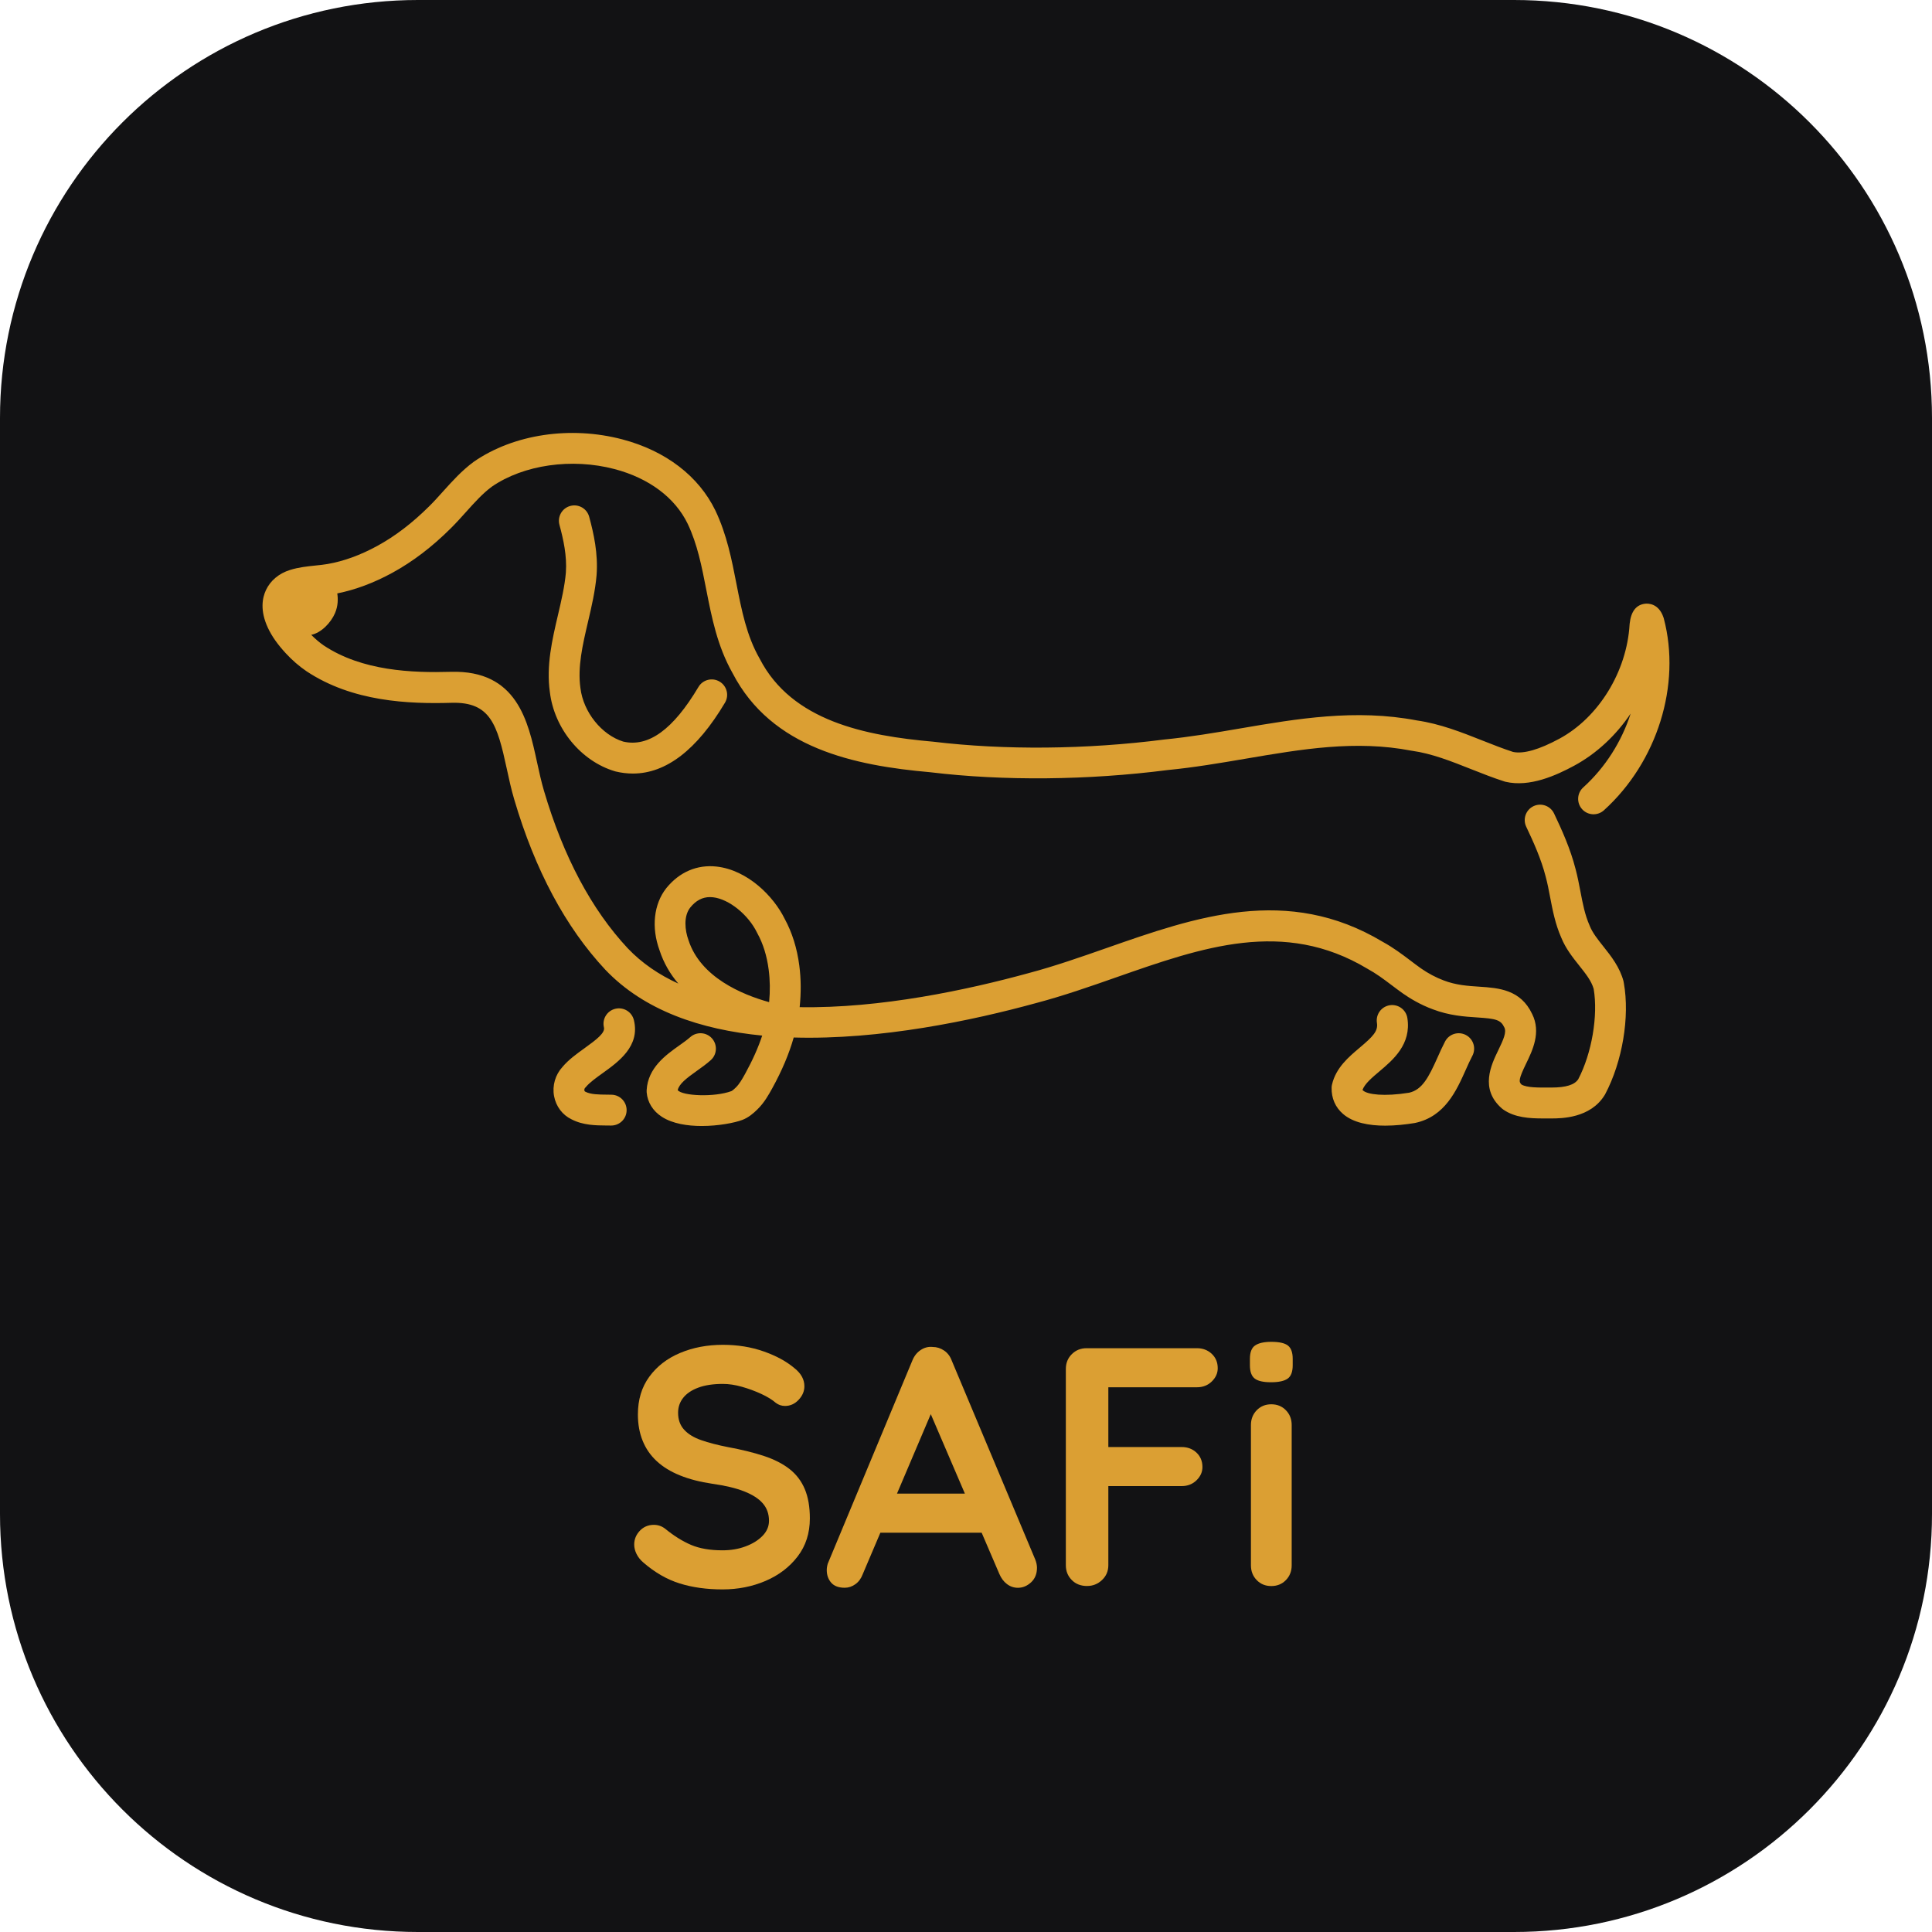
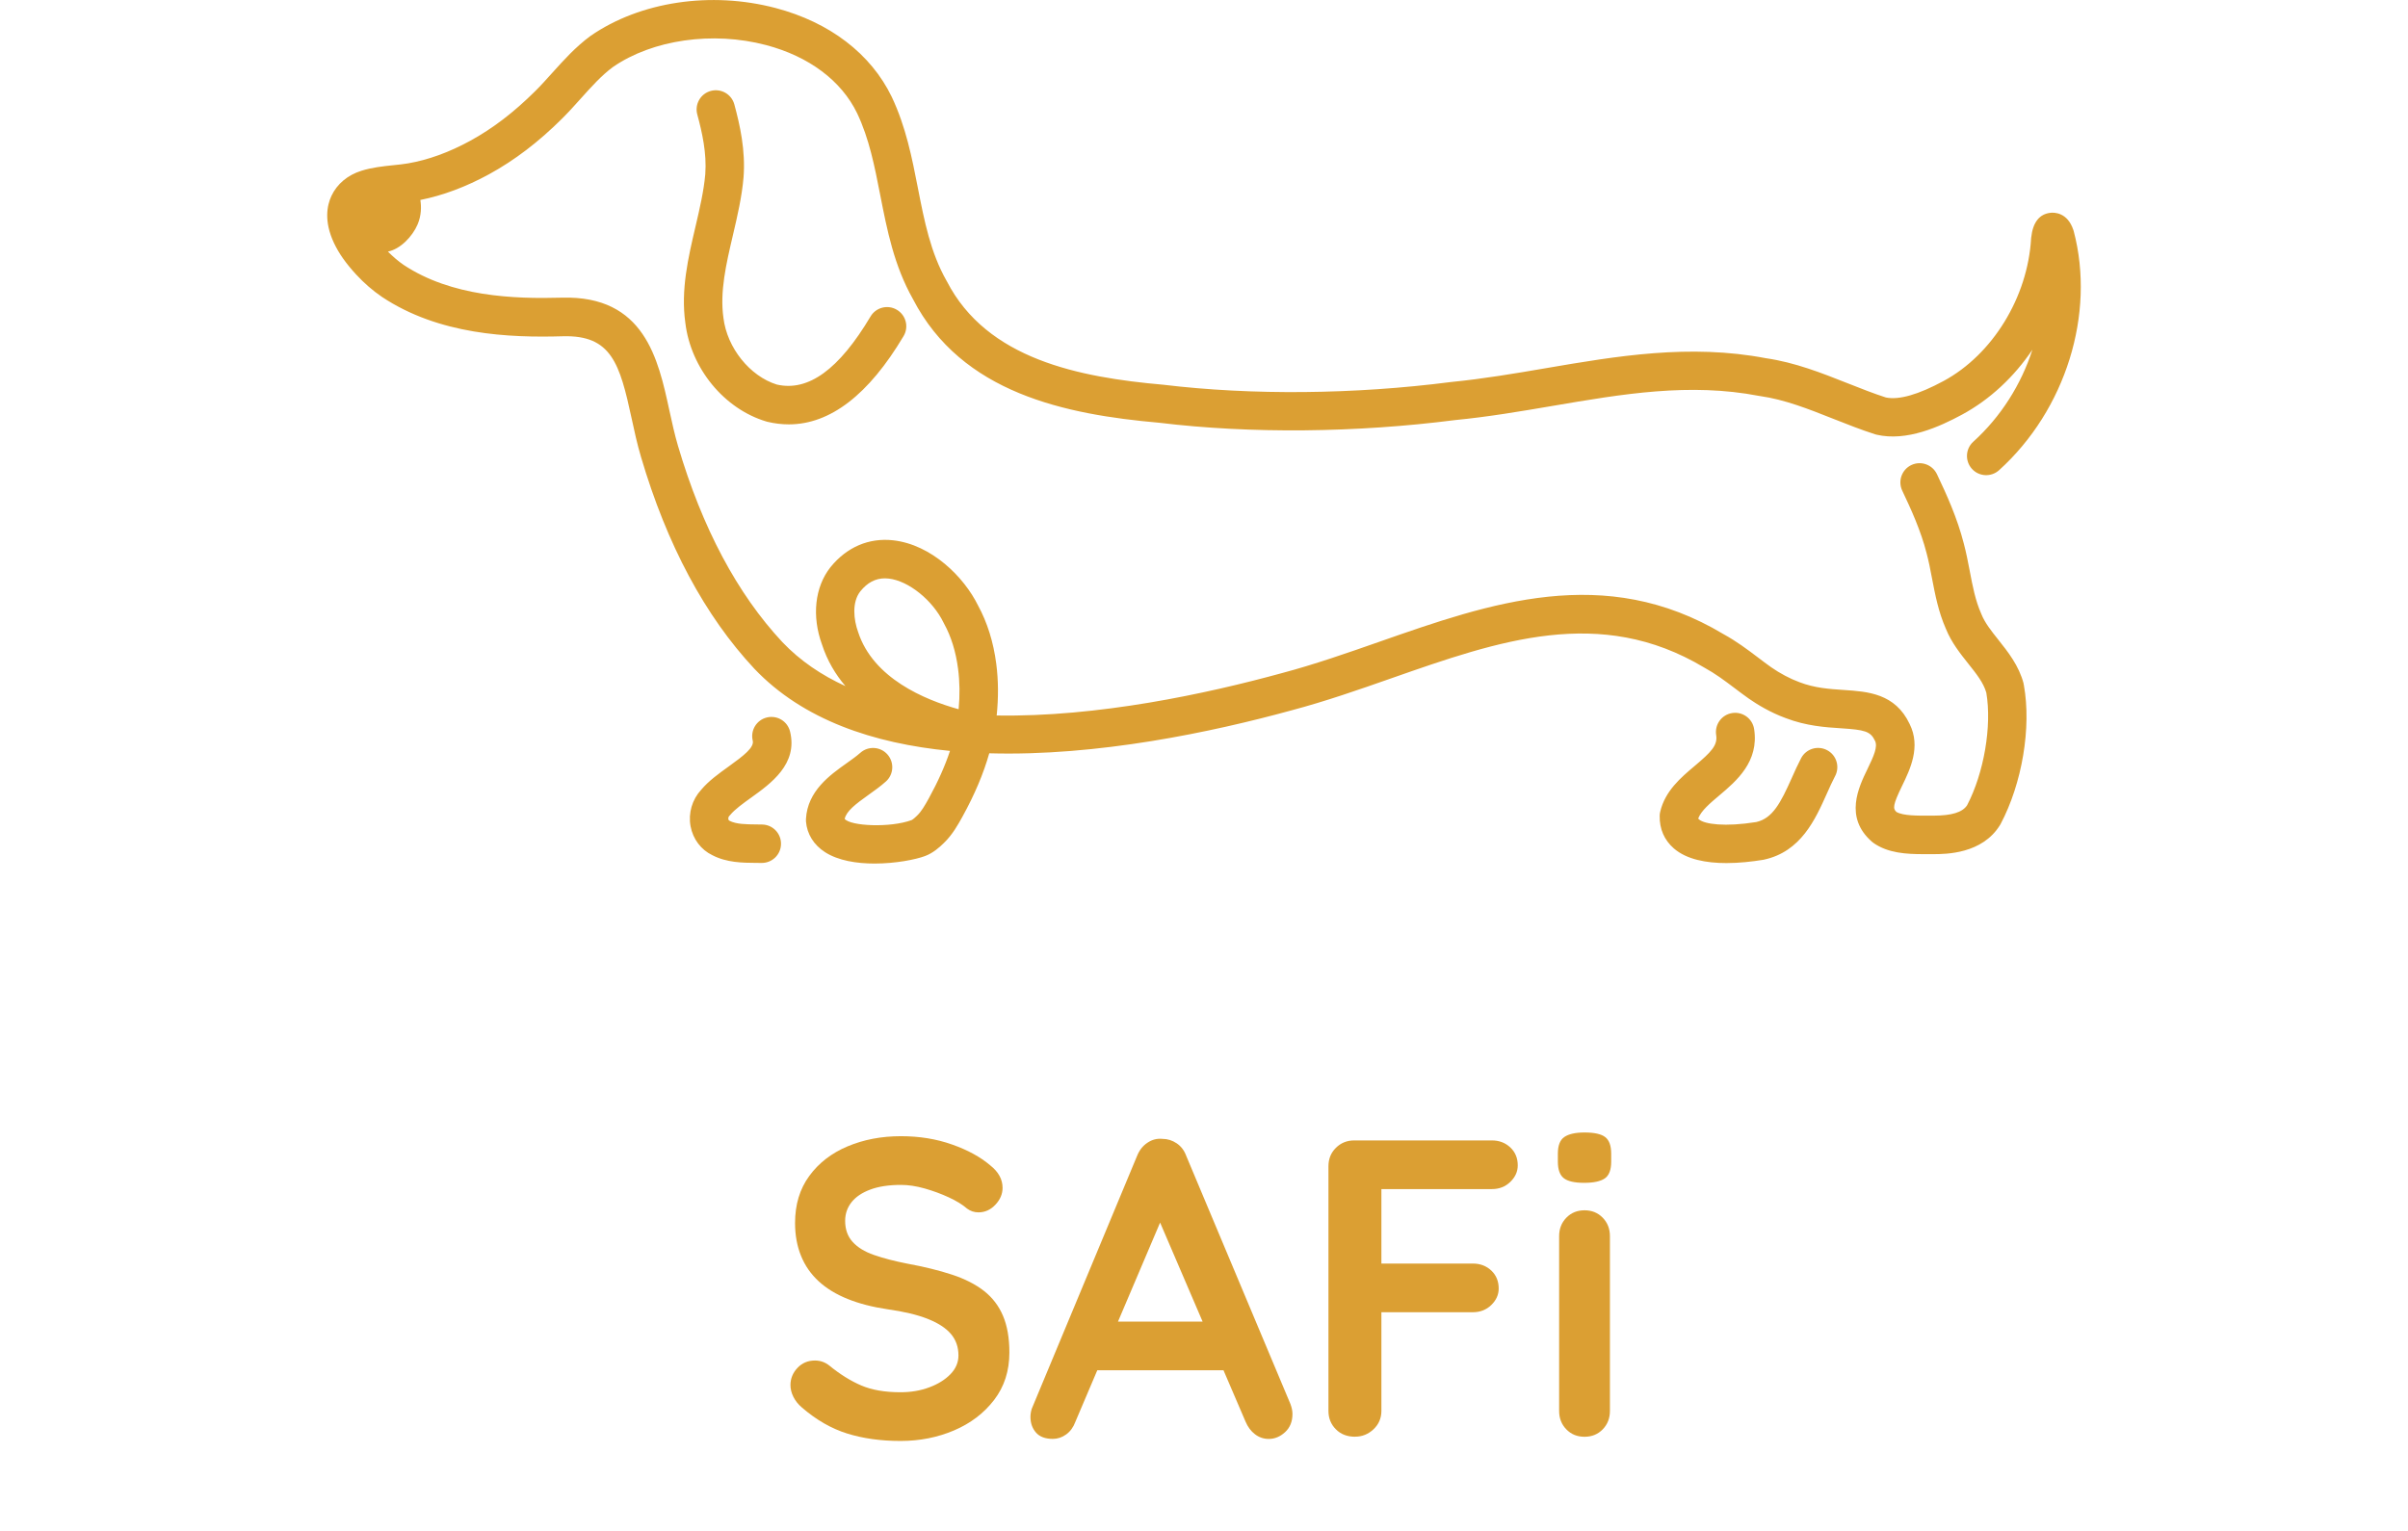
- <svg xmlns="http://www.w3.org/2000/svg" id="Warstwa_1" version="1.1" viewBox="0 0 512 512">
+ <svg xmlns="http://www.w3.org/2000/svg" id="Warstwa_1" version="1.1" viewBox="0 0 512 325.47">
  <defs>
    <style>
      .st0 {
        fill: none;
      }

      .st1 {
        fill: #db9f33;
      }
- 
-       .st2 {
-         fill: #121214;
-       }
    </style>
  </defs>
-   <rect class="st2" x="0" width="512" height="512" rx="110.76" ry="110.76" />
-   <path class="st1" d="M430.28,260.15c-1-3.84-3.33-6.76-5.38-9.34-1.47-1.85-2.86-3.59-3.6-5.44-.02-.05-.04-.1-.06-.15-1.22-2.74-1.81-5.81-2.43-9.08-.37-1.92-.75-3.91-1.26-5.81-1.38-5.43-3.67-10.46-5.71-14.75-.97-2.04-3.41-2.9-5.44-1.94-2.04.97-2.9,3.41-1.94,5.44,1.87,3.94,3.97,8.54,5.18,13.31.45,1.67.79,3.42,1.14,5.28.68,3.55,1.38,7.21,2.96,10.79,1.18,2.93,3.09,5.32,4.77,7.43,1.73,2.17,3.23,4.06,3.83,6.17,1.21,7.08-.5,17.09-4.09,23.95-.99,1.49-3.24,2.19-7.08,2.2h-.9c-2.52.01-5.62.05-7.05-.79-.76-.73-.79-1.42,1.21-5.54,1.7-3.5,4.03-8.3,1.61-13.15-3.07-6.52-8.9-6.91-14.04-7.25-3.01-.2-6.13-.4-9.41-1.66-1.98-.73-4.13-1.87-6.02-3.19-1-.71-1.93-1.41-2.83-2.1-2.2-1.66-4.47-3.38-7.31-4.94-25.27-15.14-49.62-6.6-73.18,1.65-6.77,2.37-13.77,4.82-20.67,6.65-16.11,4.42-39.19,9.38-60.66,9.02.39-3.79.37-7.47-.09-10.99-.6-4.64-1.91-8.81-3.88-12.42-2.97-6.04-9.85-12.92-18.03-13.85-5.16-.58-9.89,1.44-13.35,5.73-3.33,4.22-3.99,10.42-1.79,16.44,1.11,3.42,2.85,6.34,4.98,8.84-5.08-2.32-9.62-5.38-13.39-9.34-9.6-10.27-17.07-24.31-22.21-41.75-.72-2.43-1.29-5.07-1.85-7.62-2.35-10.85-5.29-24.39-22.79-23.91-10.35.3-23.52-.22-33.7-6.97-1.17-.8-2.28-1.77-3.34-2.83,2.64-.53,5.2-3.18,6.31-5.77.82-1.93.81-3.79.59-5.21,4.8-.96,9.7-2.79,14.59-5.46,5.43-2.97,10.53-6.85,15.57-11.87,1.4-1.4,2.71-2.85,3.97-4.26,2.27-2.53,4.42-4.92,6.82-6.69,8.43-5.82,21.2-7.65,32.53-4.67,9.14,2.41,16.03,7.57,19.39,14.51,2.57,5.41,3.71,11.26,4.92,17.45,1.44,7.35,2.92,14.94,6.95,22.08,10.36,20.02,32.36,24.53,52.39,26.3,19.41,2.35,41.8,2.13,62.94-.58,7-.68,13.92-1.86,20.62-3,15.01-2.56,29.19-4.98,43.97-2.13.07.01.13.02.2.03,5.23.74,10.28,2.74,15.62,4.86,2.87,1.13,5.83,2.31,8.81,3.26.1.03.21.06.31.09,6.44,1.51,13.46-1.71,18.19-4.26,5.97-3.23,11.09-8.05,14.97-13.81-2.38,7.37-6.68,14.24-12.57,19.57-1.67,1.51-1.8,4.1-.29,5.77,1.51,1.67,4.09,1.8,5.77.29,14.16-12.81,20.53-33.25,15.87-50.86-.02-.08-.05-.17-.08-.25-1.25-3.73-4.04-3.73-4.85-3.64-2.37.26-3.76,2.03-4.11,5.28,0,.07-.01.14-.02.21-.73,12.49-8.2,24.65-18.58,30.27-5.4,2.92-9.54,4.1-12.3,3.52-2.66-.86-5.31-1.91-8.12-3.02-5.52-2.19-11.22-4.44-17.38-5.33-16.21-3.1-31.76-.45-46.79,2.12-6.55,1.12-13.33,2.27-20.16,2.94-20.61,2.65-42.29,2.85-61.18.58-17.97-1.58-37.49-5.43-46.02-21.99-.02-.05-.05-.1-.08-.14-3.4-6-4.7-12.65-6.08-19.69-1.25-6.42-2.55-13.05-5.57-19.42-4.43-9.15-13.19-15.85-24.67-18.88-13.74-3.62-28.79-1.39-39.36,5.92-3.18,2.34-5.71,5.16-8.16,7.88-1.24,1.38-2.41,2.69-3.66,3.92-4.49,4.46-8.99,7.9-13.74,10.5-4.51,2.47-8.98,4.09-13.27,4.82-.99.17-2.03.28-3.14.39-2.19.23-4.45.46-6.75,1.18-2.92.91-5.18,2.8-6.37,5.33-.95,2.02-1.64,5.4.53,10.03,1.04,2.21,2.54,4.35,4.73,6.72,1.68,1.82,3.51,3.41,5.49,4.76,12.14,8.06,26.96,8.7,38.49,8.36,10.28-.27,12.06,5.81,14.58,17.47.58,2.7,1.19,5.5,2,8.22,5.5,18.66,13.6,33.8,24.1,45.03,10.34,10.87,25.32,15.89,41.59,17.47-1.05,3.18-2.53,6.5-4.5,10.09-.87,1.57-1.56,2.76-2.47,3.65-.79.77-1.11.95-1.17.97-4.56,1.69-13.02,1.29-14.25-.25.37-1.66,2.3-3.14,5.11-5.14,1.24-.88,2.51-1.79,3.65-2.81,1.68-1.5,1.82-4.09.32-5.77-1.5-1.68-4.09-1.83-5.77-.32-.8.71-1.84,1.45-2.94,2.23-3.49,2.48-8.27,5.88-8.6,11.8-.01.18,0,.36,0,.55.21,2.68,1.66,5.01,4.07,6.55,2.81,1.8,6.74,2.41,10.52,2.41,4.45,0,8.7-.84,10.71-1.59,1.68-.62,3.04-1.81,4.03-2.79,1.85-1.8,2.99-3.88,3.92-5.55,2.64-4.79,4.5-9.22,5.72-13.52,22.97.66,47.35-4.49,64.32-9.15,7.17-1.9,14.33-4.4,21.25-6.83,22.78-7.98,44.3-15.52,66.41-2.28,2.46,1.35,4.31,2.75,6.46,4.37.96.73,1.95,1.47,3.05,2.25,1.76,1.23,4.56,2.95,7.87,4.16,4.38,1.68,8.46,1.95,11.74,2.16,5,.33,6.27.61,7.23,2.66.62,1.24-.23,3.19-1.61,6.03-1.86,3.84-4.98,10.25.95,15.43.11.1.22.19.34.27,3.1,2.17,6.99,2.38,10.61,2.38.46,0,.91,0,1.35,0h.87c2.54-.01,10.29-.03,14.07-6.19.05-.07.09-.15.13-.22,4.57-8.63,6.57-20.49,4.95-29.51-.02-.1-.04-.21-.07-.31ZM182.93,240.5c1.49-1.85,3.21-2.76,5.23-2.76.27,0,.54.02.82.05,4.21.48,9.33,4.6,11.65,9.39.03.06.06.13.1.19,1.5,2.73,2.51,5.96,2.98,9.62.36,2.73.4,5.61.12,8.59-7.26-2.02-18.17-6.61-21.36-16.39-.98-2.68-1.36-6.39.46-8.69ZM390.19,279.8c-.6,1.14-1.16,2.4-1.76,3.74-2.46,5.5-5.51,12.34-13.36,14.04-.07.02-.13.03-.2.04-2.39.39-5.11.69-7.79.69-4.27,0-8.46-.76-11.18-3.12-2.02-1.75-3.07-4.15-3.01-6.94,0-.29.04-.57.11-.85,1.04-4.44,4.38-7.26,7.33-9.75,3.52-2.97,4.92-4.39,4.57-6.58-.35-2.23,1.17-4.32,3.4-4.67,2.23-.35,4.32,1.17,4.67,3.4,1.09,6.95-3.8,11.08-7.38,14.1-1.98,1.67-3.87,3.26-4.5,4.9.04.12.09.17.16.22,1.19,1.03,5.51,1.63,12.19.56,3.48-.8,5.17-4.08,7.53-9.36.62-1.4,1.27-2.84,1.99-4.22,1.05-2,3.52-2.76,5.52-1.71,2,1.05,2.76,3.52,1.71,5.52ZM155.1,288.23c-.23.24-.27.54-.23.75.04.21.14.28.24.33,1.44.75,3.57.76,5.63.78.45,0,.89,0,1.32.02,2.26.04,4.05,1.91,4,4.17-.04,2.23-1.86,4-4.08,4-.03,0-.06,0-.08,0-.4,0-.8,0-1.21-.01-2.75-.02-6.16-.04-9.23-1.64-2.39-1.14-4.12-3.41-4.63-6.16-.51-2.78.33-5.66,2.25-7.74,1.62-1.93,3.78-3.47,5.86-4.97,3.21-2.31,5.46-4.05,5.11-5.49-.53-2.19.81-4.4,3.01-4.93,2.2-.53,4.4.81,4.93,3.01,1.68,6.9-4.08,11.03-8.29,14.05-1.7,1.22-3.45,2.48-4.41,3.64-.06.07-.13.15-.19.22ZM149.96,151.76c.33-4.41-.67-8.88-1.7-12.67-.59-2.18.69-4.42,2.87-5.01,2.18-.59,4.42.69,5.01,2.87,1.21,4.46,2.39,9.78,1.96,15.47-.36,4.21-1.33,8.36-2.27,12.36-1.44,6.16-2.8,11.98-2.01,17.57.77,6.38,5.63,12.41,11.35,14.18,6.69,1.54,13.22-3.2,19.93-14.48,1.15-1.94,3.66-2.58,5.6-1.42,1.94,1.15,2.58,3.66,1.42,5.6-7.42,12.48-15.61,18.77-24.4,18.77-1.5,0-3.02-.18-4.56-.55-.07-.02-.14-.04-.22-.06-8.98-2.68-16.06-11.31-17.22-20.98-.99-7.02.61-13.86,2.16-20.48.91-3.9,1.77-7.58,2.08-11.16Z" />
+   <path class="st1" d="M430.28,145.42c-1-3.84-3.33-6.76-5.38-9.34-1.47-1.85-2.86-3.59-3.6-5.44-.02-.05-.04-.1-.06-.15-1.22-2.74-1.81-5.81-2.43-9.08-.37-1.92-.75-3.91-1.26-5.81-1.38-5.43-3.67-10.46-5.71-14.75-.97-2.04-3.41-2.9-5.44-1.94-2.04.97-2.9,3.41-1.94,5.44,1.87,3.94,3.97,8.54,5.18,13.31.45,1.67.79,3.42,1.14,5.28.68,3.55,1.38,7.21,2.96,10.79,1.18,2.93,3.09,5.32,4.77,7.43,1.73,2.17,3.23,4.06,3.83,6.17,1.21,7.08-.5,17.09-4.09,23.95-.99,1.49-3.24,2.19-7.08,2.2h-.9c-2.52.01-5.62.05-7.05-.79-.76-.73-.79-1.42,1.21-5.54,1.7-3.5,4.03-8.3,1.61-13.15-3.07-6.52-8.9-6.91-14.04-7.25-3.01-.2-6.13-.4-9.41-1.66-1.98-.73-4.13-1.87-6.02-3.19-1-.71-1.93-1.41-2.83-2.1-2.2-1.66-4.47-3.38-7.31-4.94-25.27-15.14-49.62-6.6-73.18,1.65-6.77,2.37-13.77,4.82-20.67,6.65-16.11,4.42-39.19,9.38-60.66,9.02.39-3.79.37-7.47-.09-10.99-.6-4.64-1.91-8.81-3.88-12.42-2.97-6.04-9.85-12.92-18.03-13.85-5.16-.58-9.89,1.44-13.35,5.73-3.33,4.22-3.99,10.42-1.79,16.44,1.11,3.42,2.85,6.34,4.98,8.84-5.08-2.32-9.62-5.38-13.39-9.34-9.6-10.27-17.07-24.31-22.21-41.75-.72-2.43-1.29-5.07-1.85-7.62-2.35-10.85-5.29-24.39-22.79-23.91-10.35.3-23.52-.22-33.7-6.97-1.17-.8-2.28-1.77-3.34-2.83,2.64-.53,5.2-3.18,6.31-5.77.82-1.93.81-3.79.59-5.21,4.8-.96,9.7-2.79,14.59-5.46,5.43-2.97,10.53-6.85,15.57-11.87,1.4-1.4,2.71-2.85,3.97-4.26,2.27-2.53,4.42-4.92,6.82-6.69,8.43-5.82,21.2-7.65,32.53-4.67,9.14,2.41,16.03,7.57,19.39,14.51,2.57,5.41,3.71,11.26,4.92,17.45,1.44,7.35,2.92,14.94,6.95,22.08,10.36,20.02,32.36,24.53,52.39,26.3,19.41,2.35,41.8,2.13,62.94-.58,7-.68,13.92-1.86,20.62-3,15.01-2.56,29.19-4.98,43.97-2.13.07.01.13.02.2.03,5.23.74,10.28,2.74,15.62,4.86,2.87,1.13,5.83,2.31,8.81,3.26.1.03.21.06.31.09,6.44,1.51,13.46-1.71,18.19-4.26,5.97-3.23,11.09-8.05,14.97-13.81-2.38,7.37-6.68,14.24-12.57,19.57-1.67,1.51-1.8,4.1-.29,5.77,1.51,1.67,4.09,1.8,5.77.29,14.16-12.81,20.53-33.25,15.87-50.86-.02-.08-.05-.17-.08-.25-1.25-3.73-4.04-3.73-4.85-3.64-2.37.26-3.76,2.03-4.11,5.28,0,.07-.01.14-.02.21-.73,12.49-8.2,24.65-18.58,30.27-5.4,2.92-9.54,4.1-12.3,3.52-2.66-.86-5.31-1.91-8.12-3.02-5.52-2.19-11.22-4.44-17.38-5.33-16.21-3.1-31.76-.45-46.79,2.12-6.55,1.12-13.33,2.27-20.16,2.94-20.61,2.65-42.29,2.85-61.18.58-17.97-1.58-37.49-5.43-46.02-21.99-.02-.05-.05-.1-.08-.14-3.4-6-4.7-12.65-6.08-19.69-1.25-6.42-2.55-13.05-5.57-19.42-4.43-9.15-13.19-15.85-24.67-18.88-13.74-3.62-28.79-1.39-39.36,5.92-3.18,2.34-5.71,5.16-8.16,7.88-1.24,1.38-2.41,2.69-3.66,3.92-4.49,4.46-8.99,7.9-13.74,10.5-4.51,2.47-8.98,4.09-13.27,4.82-.99.17-2.03.28-3.14.39-2.19.23-4.45.46-6.75,1.18-2.92.91-5.18,2.8-6.37,5.33-.95,2.02-1.64,5.4.53,10.03,1.04,2.21,2.54,4.35,4.73,6.72,1.68,1.82,3.51,3.41,5.49,4.76,12.14,8.06,26.96,8.7,38.49,8.36,10.28-.27,12.06,5.81,14.58,17.47.58,2.7,1.19,5.5,2,8.22,5.5,18.66,13.6,33.8,24.1,45.03,10.34,10.87,25.32,15.89,41.59,17.47-1.05,3.18-2.53,6.5-4.5,10.09-.87,1.57-1.56,2.76-2.47,3.65-.79.77-1.11.95-1.17.97-4.56,1.69-13.02,1.29-14.25-.25.37-1.66,2.3-3.14,5.11-5.14,1.24-.88,2.51-1.79,3.65-2.81,1.68-1.5,1.82-4.09.32-5.77-1.5-1.68-4.09-1.83-5.77-.32-.8.71-1.84,1.45-2.94,2.23-3.49,2.48-8.27,5.88-8.6,11.8-.01.18,0,.36,0,.55.21,2.68,1.66,5.01,4.07,6.55,2.81,1.8,6.74,2.41,10.52,2.41,4.45,0,8.7-.84,10.71-1.59,1.68-.62,3.04-1.81,4.03-2.79,1.85-1.8,2.99-3.88,3.92-5.55,2.64-4.79,4.5-9.22,5.72-13.52,22.97.66,47.35-4.49,64.32-9.15,7.17-1.9,14.33-4.4,21.25-6.83,22.78-7.98,44.3-15.52,66.41-2.28,2.46,1.35,4.31,2.75,6.46,4.37.96.73,1.95,1.47,3.05,2.25,1.76,1.23,4.56,2.95,7.87,4.16,4.38,1.68,8.46,1.95,11.74,2.16,5,.33,6.27.61,7.23,2.66.62,1.24-.23,3.19-1.61,6.03-1.86,3.84-4.98,10.25.95,15.43.11.1.22.19.34.27,3.1,2.17,6.99,2.38,10.61,2.38.46,0,.91,0,1.35,0h.87c2.54-.01,10.29-.03,14.07-6.19.05-.07.09-.15.13-.22,4.57-8.63,6.57-20.49,4.95-29.51-.02-.1-.04-.21-.07-.31ZM182.93,125.77c1.49-1.85,3.21-2.76,5.23-2.76.27,0,.54.02.82.05,4.21.48,9.33,4.6,11.65,9.39.03.06.06.13.1.19,1.5,2.73,2.51,5.96,2.98,9.62.36,2.73.4,5.61.12,8.59-7.26-2.02-18.17-6.61-21.36-16.39-.98-2.68-1.36-6.39.46-8.69ZM390.19,165.06c-.6,1.14-1.16,2.4-1.76,3.74-2.46,5.5-5.51,12.34-13.36,14.04-.07.02-.13.03-.2.04-2.39.39-5.11.69-7.79.69-4.27,0-8.46-.76-11.18-3.12-2.02-1.75-3.07-4.15-3.01-6.94,0-.29.04-.57.11-.85,1.04-4.44,4.38-7.26,7.33-9.75,3.52-2.97,4.92-4.39,4.57-6.58-.35-2.23,1.17-4.32,3.4-4.67,2.23-.35,4.32,1.17,4.67,3.4,1.09,6.95-3.8,11.08-7.38,14.1-1.98,1.67-3.87,3.26-4.5,4.9.04.12.09.17.16.22,1.19,1.03,5.51,1.63,12.19.56,3.48-.8,5.17-4.08,7.53-9.36.62-1.4,1.27-2.84,1.99-4.22,1.05-2,3.52-2.76,5.52-1.71,2,1.05,2.76,3.52,1.71,5.52ZM155.1,173.49c-.23.24-.27.54-.23.75.04.21.14.28.24.33,1.44.75,3.57.76,5.63.78.45,0,.89,0,1.32.02,2.26.04,4.05,1.91,4,4.17-.04,2.23-1.86,4-4.08,4-.03,0-.06,0-.08,0-.4,0-.8,0-1.21-.01-2.75-.02-6.16-.04-9.23-1.64-2.39-1.14-4.12-3.41-4.63-6.16-.51-2.78.33-5.66,2.25-7.74,1.62-1.93,3.78-3.47,5.86-4.97,3.21-2.31,5.46-4.05,5.11-5.49-.53-2.19.81-4.4,3.01-4.93,2.2-.53,4.4.81,4.93,3.01,1.68,6.9-4.08,11.03-8.29,14.05-1.7,1.22-3.45,2.48-4.41,3.64-.06.07-.13.15-.19.22ZM149.96,37.02c.33-4.41-.67-8.88-1.7-12.67-.59-2.18.69-4.42,2.87-5.01,2.18-.59,4.42.69,5.01,2.87,1.21,4.46,2.39,9.78,1.96,15.47-.36,4.21-1.33,8.36-2.27,12.36-1.44,6.16-2.8,11.98-2.01,17.57.77,6.38,5.63,12.41,11.35,14.18,6.69,1.54,13.22-3.2,19.93-14.48,1.15-1.94,3.66-2.58,5.6-1.42,1.94,1.15,2.58,3.66,1.42,5.6-7.42,12.48-15.61,18.77-24.4,18.77-1.5,0-3.02-.18-4.56-.55-.07-.02-.14-.04-.22-.06-8.98-2.68-16.06-11.31-17.22-20.98-.99-7.02.61-13.86,2.16-20.48.91-3.9,1.77-7.58,2.08-11.16Z" />
  <g>
-     <rect class="st0" y="353.71" width="512" height="71.53" />
-     <path class="st1" d="M191.47,421.21c-4.2,0-7.98-.53-11.34-1.58-3.36-1.05-6.57-2.89-9.63-5.54-.78-.66-1.38-1.41-1.8-2.25-.42-.84-.63-1.68-.63-2.52,0-1.38.5-2.59,1.48-3.64.99-1.05,2.23-1.58,3.73-1.58,1.14,0,2.16.36,3.06,1.08,2.28,1.86,4.54,3.27,6.79,4.23,2.25.96,5.02,1.44,8.33,1.44,2.22,0,4.26-.34,6.12-1.04,1.86-.69,3.36-1.62,4.5-2.79,1.14-1.17,1.71-2.5,1.71-4,0-1.8-.54-3.33-1.62-4.59s-2.73-2.32-4.95-3.2c-2.22-.87-5.04-1.54-8.46-2.02-3.24-.48-6.09-1.21-8.55-2.21-2.46-.99-4.52-2.25-6.17-3.78-1.65-1.53-2.9-3.33-3.73-5.4-.84-2.07-1.26-4.39-1.26-6.98,0-3.9,1-7.23,3.02-9.99,2.01-2.76,4.73-4.86,8.15-6.3,3.42-1.44,7.2-2.16,11.34-2.16,3.9,0,7.52.58,10.85,1.76,3.33,1.17,6.04,2.65,8.15,4.45,1.74,1.38,2.61,2.97,2.61,4.77,0,1.32-.51,2.52-1.53,3.6-1.02,1.08-2.22,1.62-3.6,1.62-.9,0-1.71-.27-2.43-.81-.96-.84-2.25-1.63-3.87-2.38-1.62-.75-3.33-1.38-5.13-1.89-1.8-.51-3.48-.76-5.04-.76-2.58,0-4.76.33-6.52.99-1.77.66-3.1,1.56-4,2.7-.9,1.14-1.35,2.46-1.35,3.96,0,1.8.52,3.29,1.58,4.46,1.05,1.17,2.56,2.1,4.54,2.79,1.98.69,4.35,1.31,7.11,1.85,3.6.66,6.76,1.44,9.5,2.34,2.73.9,5,2.06,6.79,3.46,1.8,1.41,3.15,3.18,4.05,5.31.9,2.13,1.35,4.73,1.35,7.79,0,3.9-1.08,7.26-3.24,10.08-2.16,2.82-5,4.98-8.51,6.48-3.51,1.5-7.31,2.25-11.38,2.25Z" />
-     <path class="st1" d="M248.08,371.44l-19.44,45.72c-.42,1.14-1.07,2.03-1.94,2.66-.87.63-1.82.95-2.83.95-1.62,0-2.82-.45-3.6-1.35-.78-.9-1.17-2.01-1.17-3.33,0-.54.09-1.11.27-1.71l22.41-53.82c.48-1.2,1.21-2.13,2.21-2.79.99-.66,2.05-.93,3.19-.81,1.08,0,2.08.32,3.02.95.93.63,1.6,1.52,2.02,2.66l22.14,52.74c.3.78.45,1.5.45,2.16,0,1.62-.53,2.91-1.57,3.87-1.05.96-2.21,1.44-3.47,1.44-1.08,0-2.06-.33-2.92-.99-.87-.66-1.54-1.56-2.02-2.7l-19.35-45.09,2.61-.54ZM231.43,406.18l4.95-10.35h24.3l1.71,10.35h-30.96Z" />
-     <path class="st1" d="M288.13,420.31c-1.68,0-3.05-.52-4.09-1.58-1.05-1.05-1.58-2.35-1.58-3.92v-52.02c0-1.56.52-2.87,1.58-3.92,1.05-1.05,2.35-1.58,3.92-1.58h29.25c1.56,0,2.86.5,3.92,1.49,1.05.99,1.58,2.26,1.58,3.82,0,1.32-.53,2.49-1.58,3.51-1.05,1.02-2.36,1.53-3.92,1.53h-24.3l.81-1.08v18.09l-.63-1.17h20.07c1.56,0,2.86.49,3.92,1.48,1.05.99,1.58,2.27,1.58,3.83,0,1.32-.53,2.49-1.58,3.51-1.05,1.02-2.36,1.53-3.92,1.53h-20.25l.81-.81v21.78c0,1.56-.56,2.87-1.67,3.92-1.11,1.05-2.42,1.58-3.92,1.58Z" />
-     <path class="st1" d="M336.82,366.31c-2.04,0-3.48-.33-4.32-.99-.84-.66-1.26-1.83-1.26-3.51v-1.71c0-1.74.46-2.92,1.39-3.55.93-.63,2.35-.95,4.28-.95,2.1,0,3.57.33,4.41.99.84.66,1.26,1.83,1.26,3.51v1.71c0,1.74-.45,2.92-1.35,3.55-.9.63-2.37.95-4.41.95ZM342.31,414.82c0,1.56-.51,2.87-1.53,3.92-1.02,1.05-2.31,1.58-3.87,1.58s-2.85-.52-3.87-1.58c-1.02-1.05-1.53-2.35-1.53-3.92v-37.17c0-1.56.51-2.86,1.53-3.92,1.02-1.05,2.31-1.58,3.87-1.58s2.85.53,3.87,1.58c1.02,1.05,1.53,2.36,1.53,3.92v37.17Z" />
+     <rect class="st0" y="238.98" width="512" height="71.53" />
+     <path class="st1" d="M191.47,306.48c-4.2,0-7.98-.53-11.34-1.58-3.36-1.05-6.57-2.89-9.63-5.54-.78-.66-1.38-1.41-1.8-2.25-.42-.84-.63-1.68-.63-2.52,0-1.38.5-2.59,1.48-3.64.99-1.05,2.23-1.58,3.73-1.58,1.14,0,2.16.36,3.06,1.08,2.28,1.86,4.54,3.27,6.79,4.23,2.25.96,5.02,1.44,8.33,1.44,2.22,0,4.26-.34,6.12-1.04,1.86-.69,3.36-1.62,4.5-2.79,1.14-1.17,1.71-2.5,1.71-4,0-1.8-.54-3.33-1.62-4.59s-2.73-2.32-4.95-3.2c-2.22-.87-5.04-1.54-8.46-2.02-3.24-.48-6.09-1.21-8.55-2.21-2.46-.99-4.52-2.25-6.17-3.78-1.65-1.53-2.9-3.33-3.73-5.4-.84-2.07-1.26-4.39-1.26-6.98,0-3.9,1-7.23,3.02-9.99,2.01-2.76,4.73-4.86,8.15-6.3,3.42-1.44,7.2-2.16,11.34-2.16,3.9,0,7.52.58,10.85,1.76,3.33,1.17,6.04,2.65,8.15,4.45,1.74,1.38,2.61,2.97,2.61,4.77,0,1.32-.51,2.52-1.53,3.6-1.02,1.08-2.22,1.62-3.6,1.62-.9,0-1.71-.27-2.43-.81-.96-.84-2.25-1.63-3.87-2.38-1.62-.75-3.33-1.38-5.13-1.89-1.8-.51-3.48-.76-5.04-.76-2.58,0-4.76.33-6.52.99-1.77.66-3.1,1.56-4,2.7-.9,1.14-1.35,2.46-1.35,3.96,0,1.8.52,3.29,1.58,4.46,1.05,1.17,2.56,2.1,4.54,2.79,1.98.69,4.35,1.31,7.11,1.85,3.6.66,6.76,1.44,9.5,2.34,2.73.9,5,2.06,6.79,3.46,1.8,1.41,3.15,3.18,4.05,5.31.9,2.13,1.35,4.73,1.35,7.79,0,3.9-1.08,7.26-3.24,10.08-2.16,2.82-5,4.98-8.51,6.48-3.51,1.5-7.31,2.25-11.38,2.25Z" />
+     <path class="st1" d="M248.08,256.71l-19.44,45.72c-.42,1.14-1.07,2.03-1.94,2.66-.87.63-1.82.95-2.83.95-1.62,0-2.82-.45-3.6-1.35-.78-.9-1.17-2.01-1.17-3.33,0-.54.09-1.11.27-1.71l22.41-53.82c.48-1.2,1.21-2.13,2.21-2.79.99-.66,2.05-.93,3.19-.81,1.08,0,2.08.32,3.02.95.93.63,1.6,1.52,2.02,2.66l22.14,52.74c.3.78.45,1.5.45,2.16,0,1.62-.53,2.91-1.57,3.87-1.05.96-2.21,1.44-3.47,1.44-1.08,0-2.06-.33-2.92-.99-.87-.66-1.54-1.56-2.02-2.7l-19.35-45.09,2.61-.54ZM231.43,291.45l4.95-10.35h24.3l1.71,10.35h-30.96Z" />
+     <path class="st1" d="M288.13,305.58c-1.68,0-3.05-.52-4.09-1.58-1.05-1.05-1.58-2.35-1.58-3.92v-52.02c0-1.56.52-2.87,1.58-3.92,1.05-1.05,2.35-1.58,3.92-1.58h29.25c1.56,0,2.86.5,3.92,1.49,1.05.99,1.58,2.26,1.58,3.82,0,1.32-.53,2.49-1.58,3.51-1.05,1.02-2.36,1.53-3.92,1.53h-24.3l.81-1.08v18.09l-.63-1.17h20.07c1.56,0,2.86.49,3.92,1.48,1.05.99,1.58,2.27,1.58,3.83,0,1.32-.53,2.49-1.58,3.51-1.05,1.02-2.36,1.53-3.92,1.53h-20.25l.81-.81v21.78c0,1.56-.56,2.87-1.67,3.92-1.11,1.05-2.42,1.58-3.92,1.58Z" />
+     <path class="st1" d="M336.82,251.58c-2.04,0-3.48-.33-4.32-.99-.84-.66-1.26-1.83-1.26-3.51v-1.71c0-1.74.46-2.92,1.39-3.55.93-.63,2.35-.95,4.28-.95,2.1,0,3.57.33,4.41.99.84.66,1.26,1.83,1.26,3.51v1.71c0,1.74-.45,2.92-1.35,3.55-.9.63-2.37.95-4.41.95ZM342.31,300.09c0,1.56-.51,2.87-1.53,3.92-1.02,1.05-2.31,1.58-3.87,1.58s-2.85-.52-3.87-1.58c-1.02-1.05-1.53-2.35-1.53-3.92v-37.17c0-1.56.51-2.86,1.53-3.92,1.02-1.05,2.31-1.58,3.87-1.58s2.85.53,3.87,1.58c1.02,1.05,1.53,2.36,1.53,3.92v37.17Z" />
  </g>
</svg>
